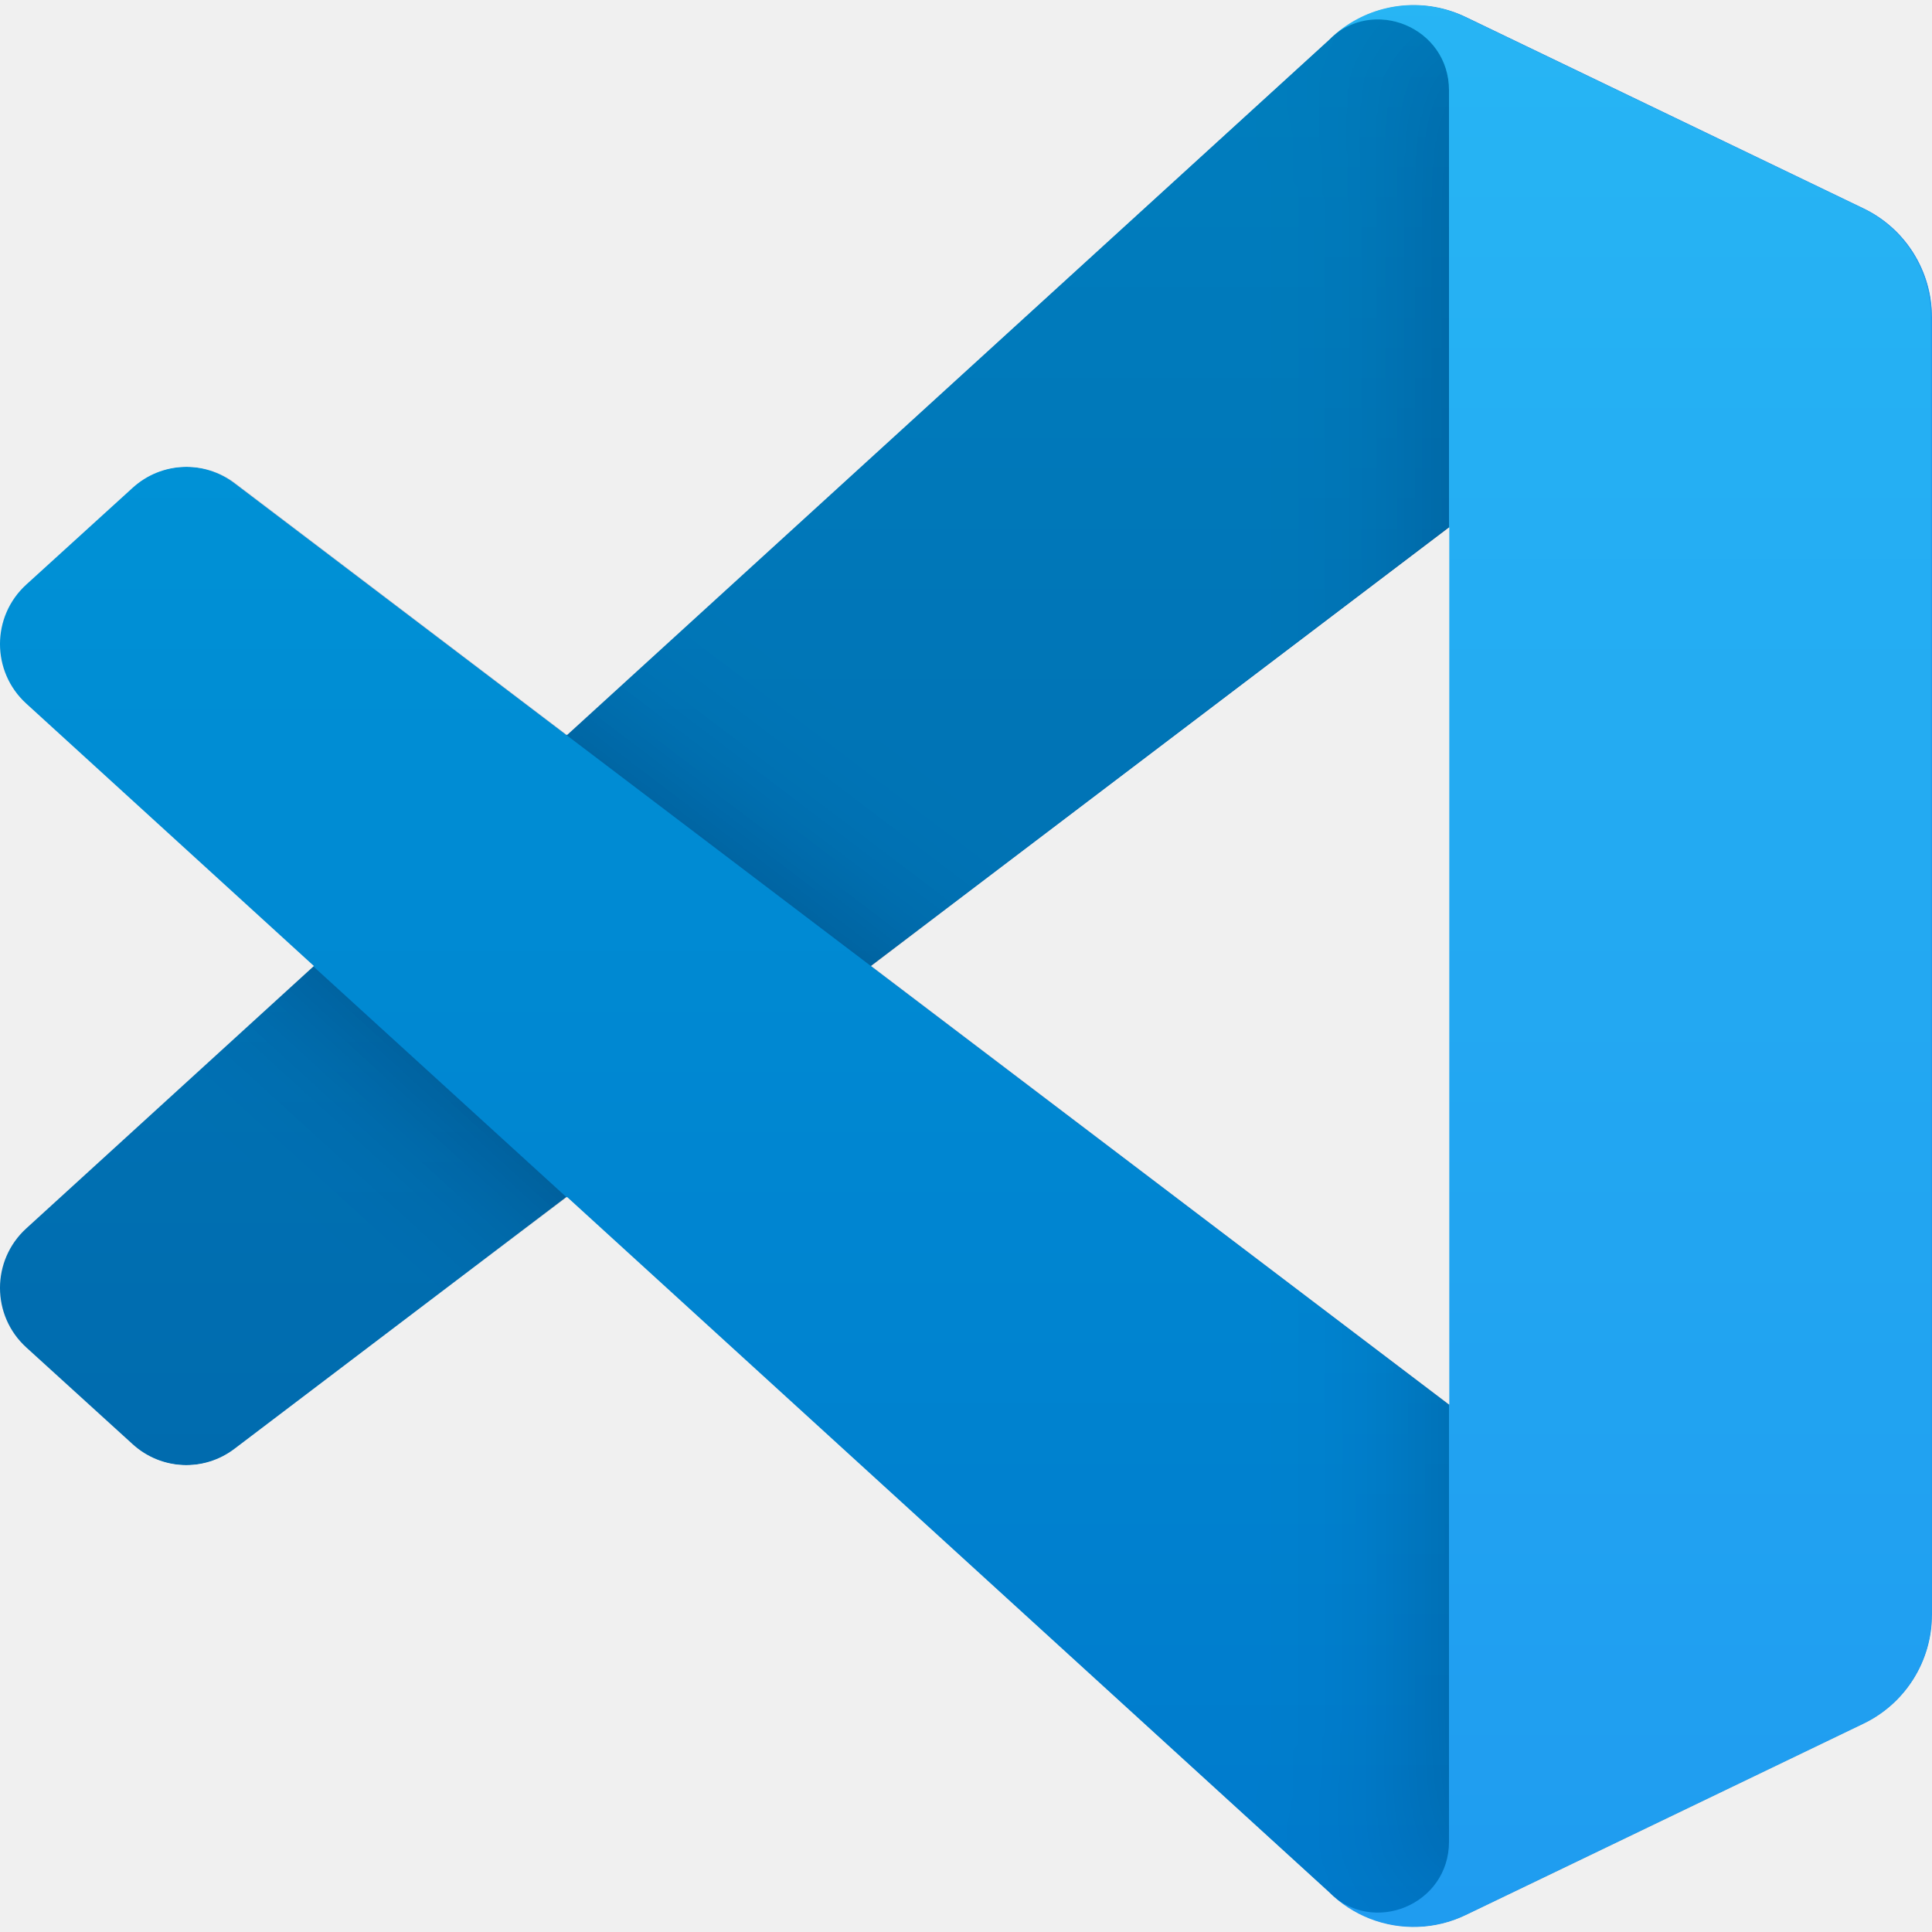
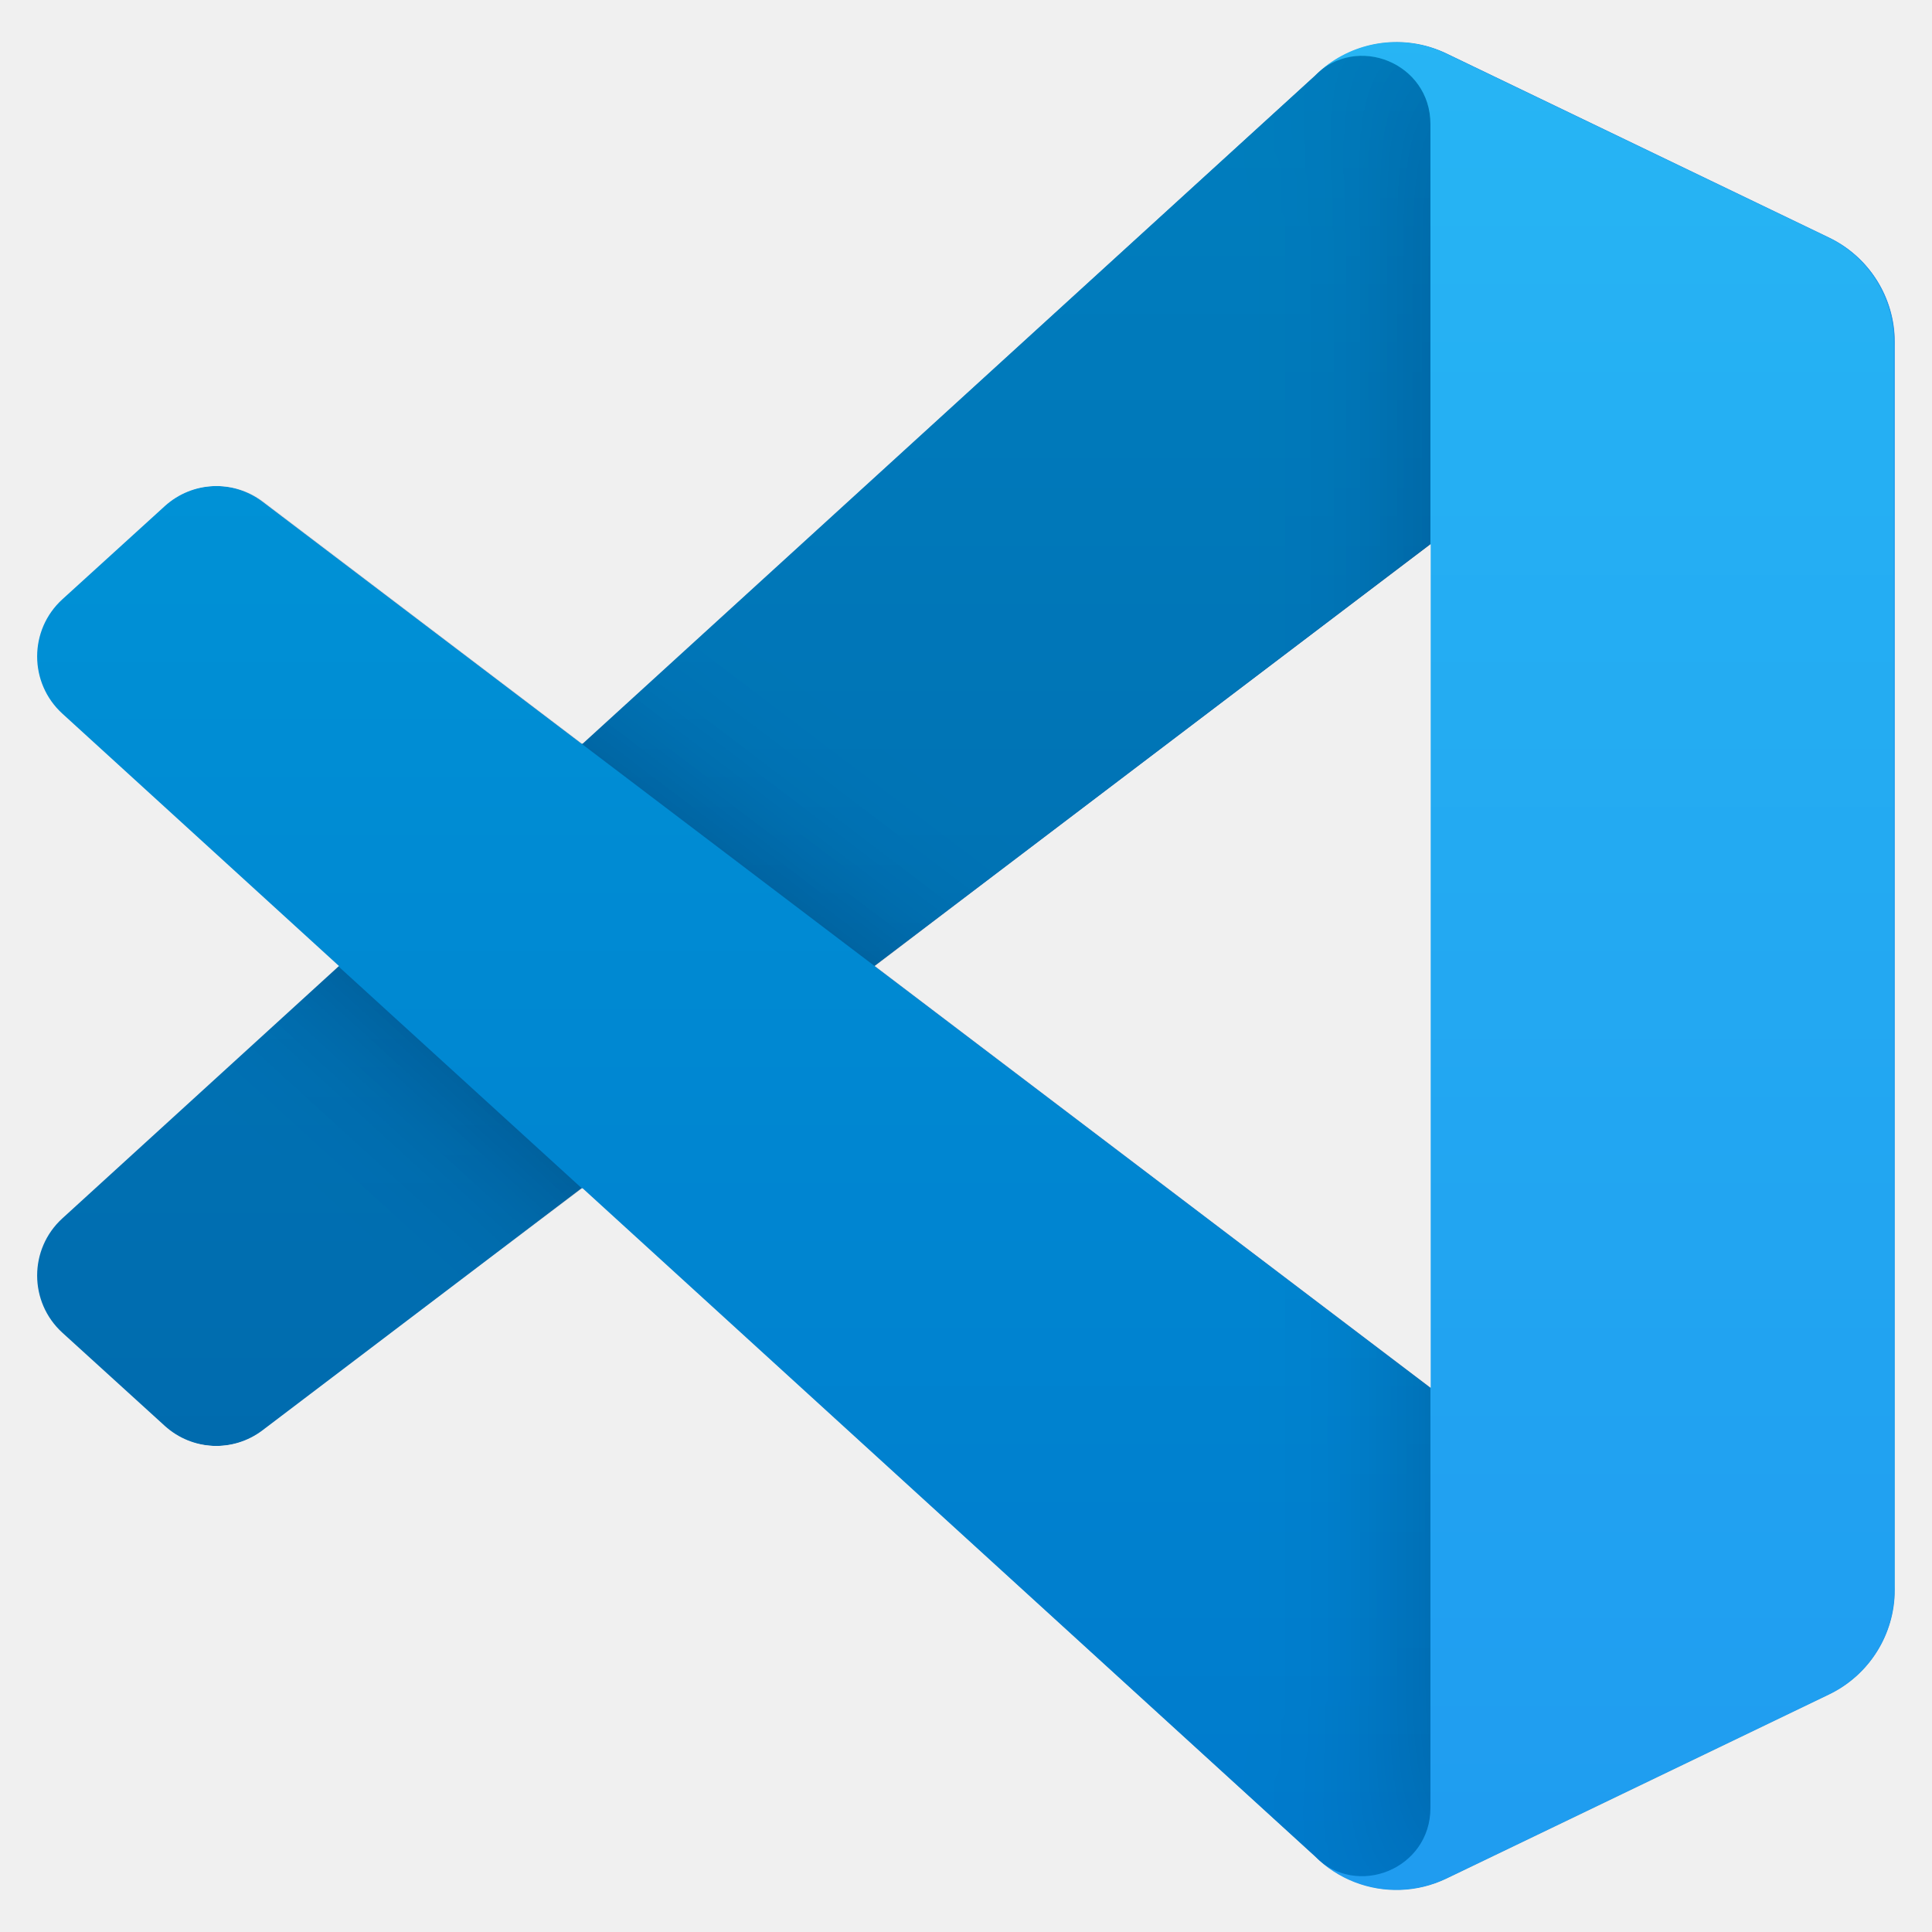
- <svg xmlns="http://www.w3.org/2000/svg" viewBox="0 0 100 100" fill="none" width="32" height="32">
+ <svg xmlns="http://www.w3.org/2000/svg" viewBox="-2 -2 104 104" fill="none" width="32" height="32">
  <mask id="mask0" mask-type="alpha" maskUnits="userSpaceOnUse" x="0" y="0" width="100" height="100">
    <path fill-rule="evenodd" clip-rule="evenodd" d="M70.912 99.317C72.487 99.931 74.283 99.891 75.873 99.126L96.461 89.22C98.624 88.179 100 85.989 100 83.587V16.413C100 14.011 98.624 11.822 96.461 10.781L75.873 0.874C73.786 -0.13 71.345 0.116 69.513 1.447C69.252 1.637 69.003 1.849 68.769 2.083L29.355 38.041L12.187 25.01C10.589 23.797 8.354 23.896 6.869 25.246L1.363 30.255C-0.453 31.906 -0.455 34.763 1.359 36.417L16.247 50L1.359 63.583C-0.455 65.237 -0.453 68.094 1.363 69.745L6.869 74.754C8.354 76.104 10.589 76.204 12.187 74.99L29.355 61.959L68.769 97.917C69.392 98.541 70.125 99.01 70.912 99.317ZM75.015 27.299L45.109 50L75.015 72.701V27.299Z" fill="white" />
  </mask>
  <g mask="url(#mask0)">
    <path d="M96.461 10.796L75.857 0.876C73.472 -0.273 70.622 0.212 68.75 2.083L1.299 63.583C-0.516 65.237 -0.514 68.094 1.303 69.745L6.813 74.754C8.298 76.104 10.535 76.204 12.134 74.99L93.361 13.37C96.086 11.303 100 13.246 100 16.667V16.427C100 14.027 98.625 11.838 96.461 10.796Z" fill="#0065A9" />
    <g filter="url(#filter0_d)">
      <path d="M96.461 89.204L75.857 99.124C73.472 100.273 70.622 99.788 68.75 97.917L1.299 36.417C-0.516 34.763 -0.514 31.906 1.303 30.255L6.813 25.246C8.298 23.896 10.535 23.796 12.134 25.009L93.361 86.63C96.086 88.697 100 86.754 100 83.333V83.573C100 85.974 98.625 88.162 96.461 89.204Z" fill="#007ACC" />
    </g>
    <g filter="url(#filter1_d)">
      <path d="M75.858 99.126C73.472 100.274 70.622 99.788 68.75 97.917C71.056 100.223 75 98.59 75 95.328V4.672C75 1.41 71.056 -0.223 68.75 2.083C70.622 0.211 73.472 -0.274 75.858 0.874L96.459 10.781C98.623 11.822 100 14.011 100 16.413V83.587C100 85.989 98.623 88.179 96.459 89.22L75.858 99.126Z" fill="#1F9CF0" />
    </g>
    <g style="mix-blend-mode:overlay" opacity="0.25">
      <path fill-rule="evenodd" clip-rule="evenodd" d="M70.851 99.317C72.426 99.931 74.222 99.891 75.812 99.126L96.4 89.22C98.563 88.179 99.939 85.989 99.939 83.587V16.413C99.939 14.011 98.564 11.822 96.4 10.781L75.812 0.874C73.725 -0.13 71.284 0.116 69.453 1.447C69.191 1.637 68.942 1.849 68.708 2.083L29.294 38.041L12.126 25.01C10.528 23.796 8.293 23.896 6.809 25.246L1.302 30.255C-0.513 31.906 -0.515 34.763 1.298 36.417L16.186 50L1.298 63.583C-0.515 65.237 -0.513 68.094 1.302 69.745L6.809 74.754C8.293 76.104 10.528 76.204 12.126 74.99L29.294 61.959L68.708 97.917C69.332 98.54 70.064 99.01 70.851 99.317ZM74.954 27.299L45.048 50L74.954 72.701V27.299Z" fill="url(#paint0_linear)" />
    </g>
  </g>
  <defs>
    <filter id="filter0_d" x="-8.394" y="15.829" width="116.727" height="92.246" filterUnits="userSpaceOnUse" color-interpolation-filters="sRGB">
      <feFlood flood-opacity="0" result="BackgroundImageFix" />
      <feColorMatrix in="SourceAlpha" type="matrix" values="0 0 0 0 0 0 0 0 0 0 0 0 0 0 0 0 0 0 127 0" />
      <feOffset />
      <feGaussianBlur stdDeviation="4.167" />
      <feColorMatrix type="matrix" values="0 0 0 0 0 0 0 0 0 0 0 0 0 0 0 0 0 0 0.25 0" />
      <feBlend mode="overlay" in2="BackgroundImageFix" result="effect1_dropShadow" />
      <feBlend mode="normal" in="SourceGraphic" in2="effect1_dropShadow" result="shape" />
    </filter>
    <filter id="filter1_d" x="60.417" y="-8.076" width="47.917" height="116.151" filterUnits="userSpaceOnUse" color-interpolation-filters="sRGB">
      <feFlood flood-opacity="0" result="BackgroundImageFix" />
      <feColorMatrix in="SourceAlpha" type="matrix" values="0 0 0 0 0 0 0 0 0 0 0 0 0 0 0 0 0 0 127 0" />
      <feOffset />
      <feGaussianBlur stdDeviation="4.167" />
      <feColorMatrix type="matrix" values="0 0 0 0 0 0 0 0 0 0 0 0 0 0 0 0 0 0 0.25 0" />
      <feBlend mode="overlay" in2="BackgroundImageFix" result="effect1_dropShadow" />
      <feBlend mode="normal" in="SourceGraphic" in2="effect1_dropShadow" result="shape" />
    </filter>
    <linearGradient id="paint0_linear" x1="49.939" y1="0.258" x2="49.939" y2="99.742" gradientUnits="userSpaceOnUse">
      <stop stop-color="white" />
      <stop offset="1" stop-color="white" stop-opacity="0" />
    </linearGradient>
  </defs>
</svg>
